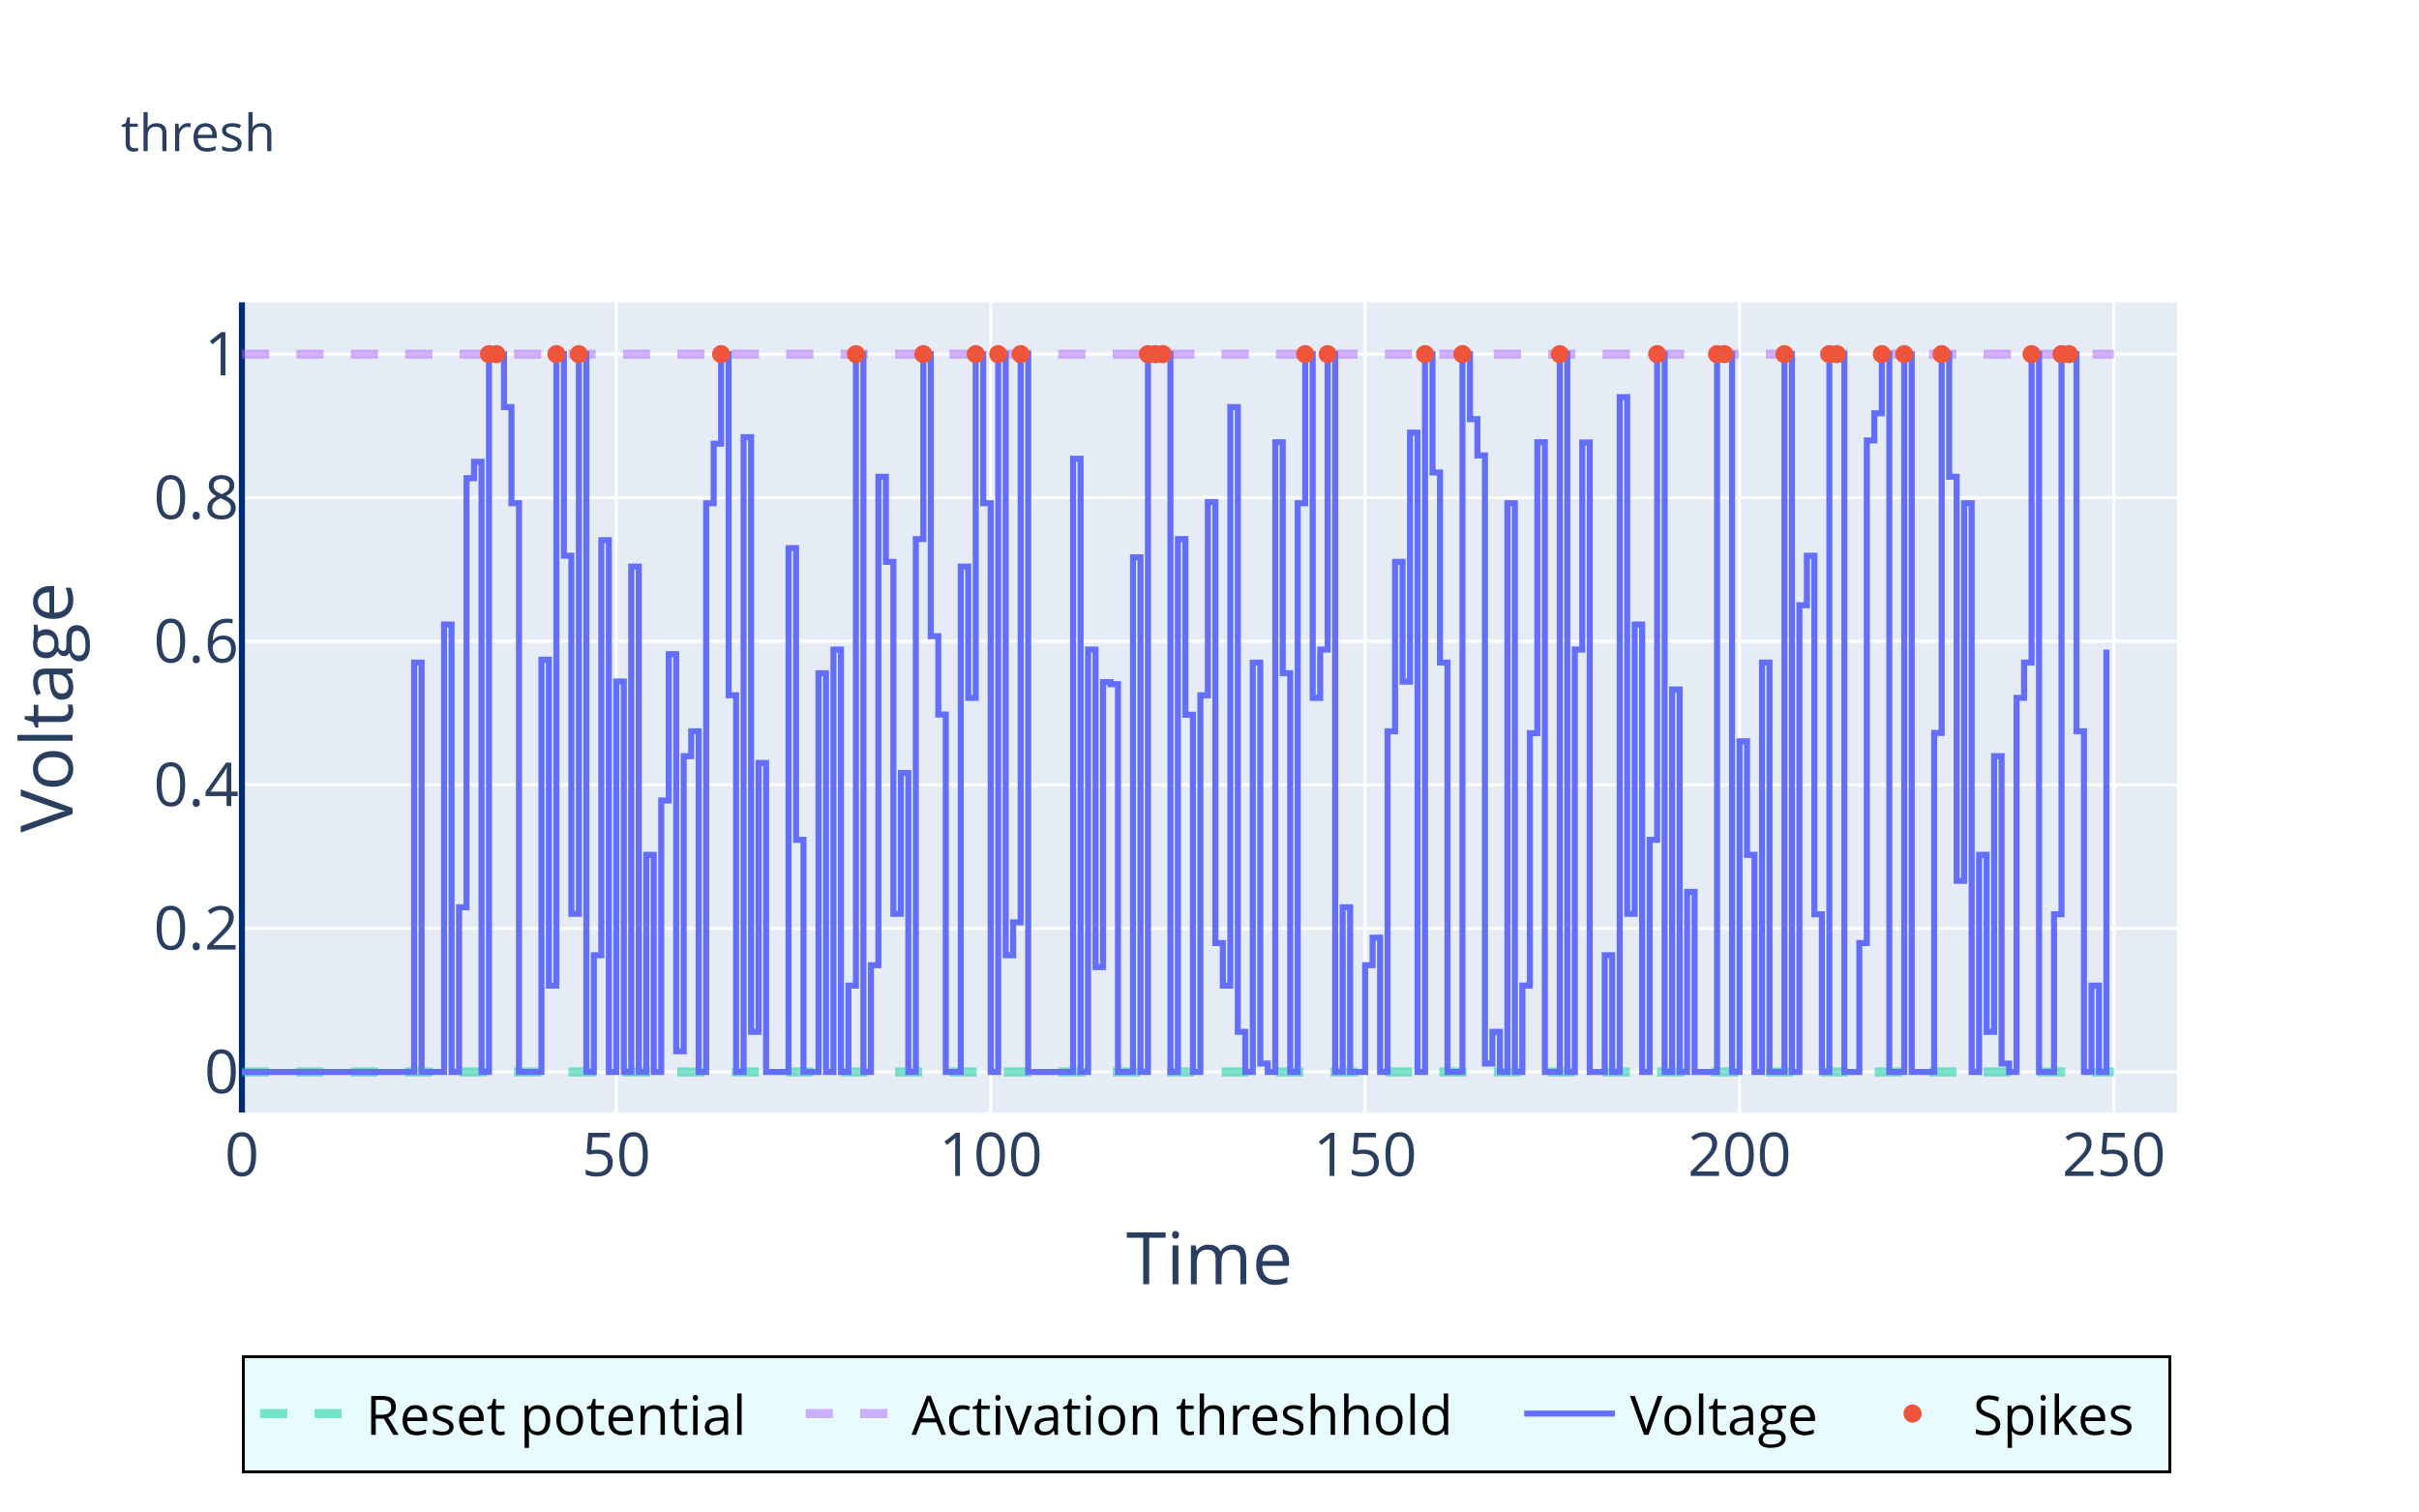
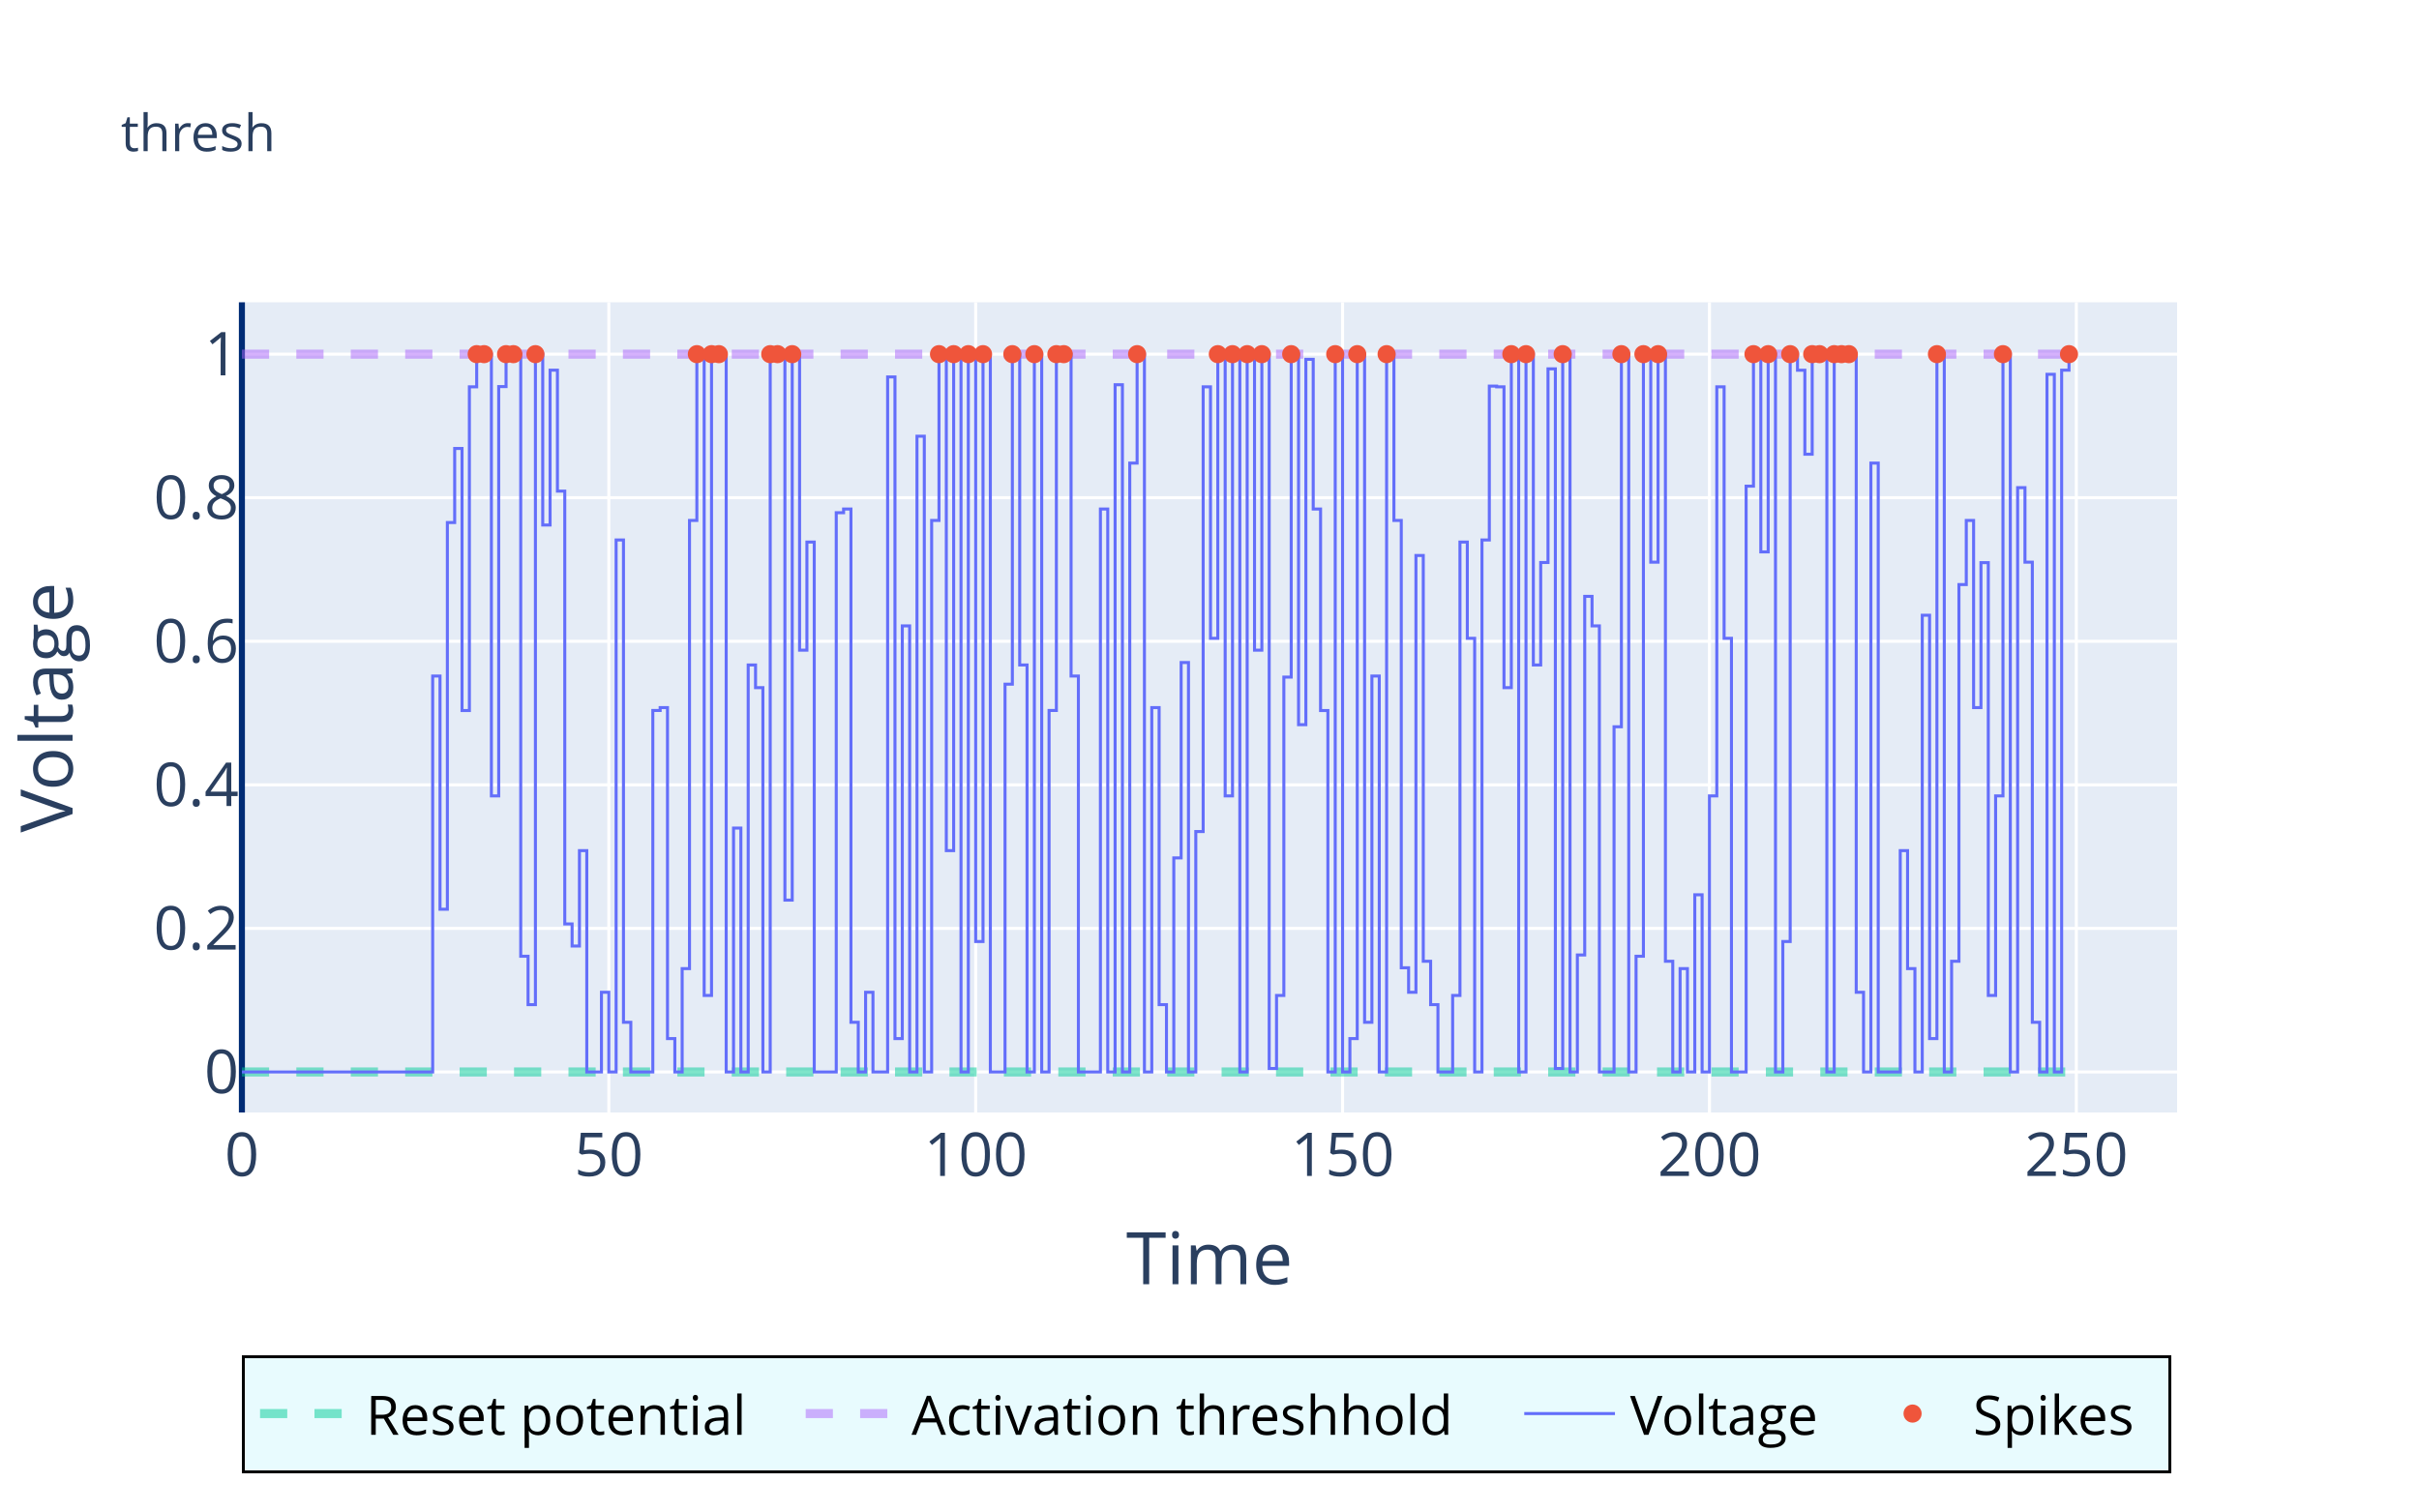
<svg xmlns="http://www.w3.org/2000/svg" class="main-svg" width="800" height="500" style="" viewBox="0 0 800 500">
  <rect x="0" y="0" width="800" height="500" style="fill: rgb(255, 255, 255); fill-opacity: 1;" />
-   <defs id="defs-90b0bc">
+   <defs id="defs-eb224f">
    <g class="clips">
-       <clipPath id="clip90b0bcxyplot" class="plotclip">
+       <clipPath id="clipeb224fxyplot" class="plotclip">
        <rect width="640" height="268" />
      </clipPath>
-       <clipPath class="axesclip" id="clip90b0bcx">
+       <clipPath class="axesclip" id="clipeb224fx">
        <rect x="80" y="0" width="640" height="500" />
      </clipPath>
-       <clipPath class="axesclip" id="clip90b0bcy">
+       <clipPath class="axesclip" id="clipeb224fy">
        <rect x="0" y="100" width="800" height="268" />
      </clipPath>
-       <clipPath class="axesclip" id="clip90b0bcxy">
+       <clipPath class="axesclip" id="clipeb224fxy">
        <rect x="80" y="100" width="640" height="268" />
      </clipPath>
    </g>
    <g class="gradients" />
  </defs>
  <g class="bglayer">
    <rect class="bg" x="80" y="100" width="640" height="268" style="fill: rgb(229, 236, 246); fill-opacity: 1; stroke-width: 0;" />
  </g>
  <g class="layer-below">
    <g class="imagelayer" />
    <g class="shapelayer" />
  </g>
  <g class="cartesianlayer">
    <g class="subplot xy">
      <g class="layer-subplot">
        <g class="shapelayer" />
        <g class="imagelayer" />
      </g>
      <g class="gridlayer">
        <g class="x">
-           <path class="xgrid crisp" transform="translate(203.82,0)" d="M0,100v268" style="stroke: rgb(255, 255, 255); stroke-opacity: 1; stroke-width: 1px;" />
-           <path class="xgrid crisp" transform="translate(327.64,0)" d="M0,100v268" style="stroke: rgb(255, 255, 255); stroke-opacity: 1; stroke-width: 1px;" />
-           <path class="xgrid crisp" transform="translate(451.47,0)" d="M0,100v268" style="stroke: rgb(255, 255, 255); stroke-opacity: 1; stroke-width: 1px;" />
-           <path class="xgrid crisp" transform="translate(575.29,0)" d="M0,100v268" style="stroke: rgb(255, 255, 255); stroke-opacity: 1; stroke-width: 1px;" />
-           <path class="xgrid crisp" transform="translate(699.11,0)" d="M0,100v268" style="stroke: rgb(255, 255, 255); stroke-opacity: 1; stroke-width: 1px;" />
+           <path class="xgrid crisp" transform="translate(201.34,0)" d="M0,100v268" style="stroke: rgb(255, 255, 255); stroke-opacity: 1; stroke-width: 1px;" />
+           <path class="xgrid crisp" transform="translate(322.67,0)" d="M0,100v268" style="stroke: rgb(255, 255, 255); stroke-opacity: 1; stroke-width: 1px;" />
+           <path class="xgrid crisp" transform="translate(444.01,0)" d="M0,100v268" style="stroke: rgb(255, 255, 255); stroke-opacity: 1; stroke-width: 1px;" />
+           <path class="xgrid crisp" transform="translate(565.34,0)" d="M0,100v268" style="stroke: rgb(255, 255, 255); stroke-opacity: 1; stroke-width: 1px;" />
+           <path class="xgrid crisp" transform="translate(686.68,0)" d="M0,100v268" style="stroke: rgb(255, 255, 255); stroke-opacity: 1; stroke-width: 1px;" />
        </g>
        <g class="y">
          <path class="ygrid crisp" transform="translate(0,354.6)" d="M80,0h640" style="stroke: rgb(255, 255, 255); stroke-opacity: 1; stroke-width: 1px;" />
          <path class="ygrid crisp" transform="translate(0,307.11)" d="M80,0h640" style="stroke: rgb(255, 255, 255); stroke-opacity: 1; stroke-width: 1px;" />
          <path class="ygrid crisp" transform="translate(0,259.62)" d="M80,0h640" style="stroke: rgb(255, 255, 255); stroke-opacity: 1; stroke-width: 1px;" />
          <path class="ygrid crisp" transform="translate(0,212.13)" d="M80,0h640" style="stroke: rgb(255, 255, 255); stroke-opacity: 1; stroke-width: 1px;" />
          <path class="ygrid crisp" transform="translate(0,164.64)" d="M80,0h640" style="stroke: rgb(255, 255, 255); stroke-opacity: 1; stroke-width: 1px;" />
          <path class="ygrid crisp" transform="translate(0,117.15)" d="M80,0h640" style="stroke: rgb(255, 255, 255); stroke-opacity: 1; stroke-width: 1px;" />
        </g>
      </g>
      <g class="zerolinelayer">
        <path class="xzl zl crisp" transform="translate(80,0)" d="M0,100v268" style="stroke: rgb(0, 44, 117); stroke-opacity: 1; stroke-width: 2px;" />
      </g>
      <path class="xlines-below" />
      <path class="ylines-below" />
      <g class="overlines-below" />
      <g class="xaxislayer-below" />
      <g class="yaxislayer-below" />
      <g class="overaxes-below" />
-       <g class="plot" transform="translate(80, 100)" clip-path="url('#clip90b0bcxyplot')">
+       <g class="plot" transform="translate(80, 100)" clip-path="url('#clipeb224fxyplot')">
        <g class="scatterlayer mlayer">
-           <g class="trace scatter trace9bfba5" style="stroke-miterlimit: 2; opacity: 0.5;">
+           <g class="trace scatter tracebb514d" style="stroke-miterlimit: 2; opacity: 0.5;">
            <g class="fills" />
            <g class="errorbars" />
            <g class="lines">
-               <path class="js-line" d="M0,254.6H619.11V254.6" style="vector-effect: non-scaling-stroke; fill: none; stroke: rgb(0, 204, 150); stroke-opacity: 1; stroke-width: 3px; opacity: 1; stroke-dasharray: 9px, 9px;" />
+               <path class="js-line" d="M0,254.6H606.68V254.6" style="vector-effect: non-scaling-stroke; fill: none; stroke: rgb(0, 204, 150); stroke-opacity: 1; stroke-width: 3px; opacity: 1; stroke-dasharray: 9px, 9px;" />
            </g>
            <g class="points" />
            <g class="text" />
          </g>
-           <g class="trace scatter tracea8f8e2" style="stroke-miterlimit: 2; opacity: 0.5;">
+           <g class="trace scatter tracea630a3" style="stroke-miterlimit: 2; opacity: 0.5;">
            <g class="fills" />
            <g class="errorbars" />
            <g class="lines">
-               <path class="js-line" d="M0,17.15H619.11V17.15" style="vector-effect: non-scaling-stroke; fill: none; stroke: rgb(171, 99, 250); stroke-opacity: 1; stroke-width: 3px; opacity: 1; stroke-dasharray: 9px, 9px;" />
+               <path class="js-line" d="M0,17.15H606.68V17.15" style="vector-effect: non-scaling-stroke; fill: none; stroke: rgb(171, 99, 250); stroke-opacity: 1; stroke-width: 3px; opacity: 1; stroke-dasharray: 9px, 9px;" />
            </g>
            <g class="points" />
            <g class="text" />
          </g>
-           <g class="trace scatter trace47f10f" style="stroke-miterlimit: 2; opacity: 1;">
+           <g class="trace scatter traceebe87c" style="stroke-miterlimit: 2; opacity: 1;">
            <g class="fills" />
            <g class="errorbars" />
            <g class="lines">
-               <path class="js-line" d="M0,254.6H2.48V254.6H4.95V254.6H7.43V254.6H9.91V254.6H12.38V254.6H14.86V254.6H17.34V254.6H19.81V254.6H22.29V254.6H24.76V254.6H27.24V254.6H29.72V254.6H32.19V254.6H34.67V254.6H37.15V254.6H39.62V254.6H42.1V254.6H44.58V254.6H47.05V254.6H49.53V254.6H52.01V254.6H54.48V254.6H56.96V119.19H59.43V254.6H61.91V254.6H64.39V254.6H66.86V106.59H69.34V254.6H71.82V200.12H74.29V58.18H76.77V52.76H79.25V254.6H81.72V17.15H84.2V17.15H86.68V34.66H89.15V66.46H91.63V254.6H94.1V254.6H96.58V254.6H99.06V118.22H101.53V226.03H104.01V17.15H106.49V83.83H108.96V202.28H111.44V17.15H113.92V254.6H116.39V215.99H118.87V78.7H121.35V254.6H123.82V125.44H126.3V254.6H128.77V87.42H131.25V254.6H133.73V182.78H136.2V254.6H138.68V164.8H141.16V116.4H143.63V247.74H146.11V150.14H148.59V141.91H151.06V254.6H153.54V66.46H156.02V46.78H158.49V17.15H160.97V129.99H163.44V254.6H165.92V44.61H168.4V241.33H170.87V152.37H173.35V254.6H175.83V254.6H178.3V254.6H180.78V81.31H183.26V177.81H185.73V254.6H188.21V254.6H190.69V122.7H193.16V254.6H195.64V114.88H198.11V254.6H200.59V226.03H203.07V17.15H205.54V254.6H208.02V219.28H210.5V57.7H212.97V85.86H215.45V202.28H217.93V155.69H220.4V254.6H222.88V78.32H225.36V17.15H227.83V110.45H230.31V136.35H232.78V254.6H235.26V254.6H237.74V87.42H240.21V130.86H242.69V17.15H245.17V66.46H247.64V254.6H250.12V17.15H252.6V215.99H255.07V205.1H257.55V17.15H260.03V254.6H262.5V254.6H264.98V254.6H267.45V254.6H269.93V254.6H272.41V254.6H274.88V51.76H277.36V254.6H279.84V114.88H282.31V219.9H284.79V125.64H287.27V126.32H289.74V254.6H292.22V254.6H294.7V84.36H297.17V254.6H299.65V17.15H302.12V17.15H304.6V17.15H307.08V254.6H309.55V78.32H312.03V136.44H314.51V254.6H316.98V129.99H319.46V66.08H321.94V211.95H324.41V226.03H326.89V34.66H329.37V241.33H331.84V254.6H334.32V119.19H336.8V251.81H339.27V254.6H341.75V46.3H344.22V122.7H346.7V254.6H349.18V66.46H351.65V17.15H354.13V130.86H356.61V114.88H359.08V17.15H361.56V254.6H364.04V200.12H366.51V254.6H368.99V254.6H371.47V219.28H373.94V210.17H376.42V254.6H378.89V141.91H381.37V85.86H383.85V125.49H386.32V43.13H388.8V254.6H391.28V17.15H393.75V56.3H396.23V119.19H398.71V254.6H401.18V254.6H403.66V17.15H406.14V38.64H408.61V50.66H411.09V251.81H413.56V241.33H416.04V254.6H418.52V66.46H420.99V254.6H423.47V226.03H425.95V142.53H428.42V46.3H430.9V254.6H433.38V254.6H435.85V17.15H438.33V254.6H440.81V114.88H443.28V46.38H445.76V254.6H448.23V254.6H450.71V215.99H453.19V254.6H455.66V31.37H458.14V202.28H460.62V106.59H463.09V254.6H465.57V177.81H468.05V17.15H470.52V254.6H473V128.07H475.48V254.6H477.95V195.02H480.43V254.6H482.9V254.6H485.38V254.6H487.86V17.15H490.33V17.15H492.81V254.6H495.29V145.21H497.76V182.78H500.24V254.6H502.72V119.19H505.19V254.6H507.67V254.6H510.15V17.15H512.62V254.6H515.1V100.21H517.57V83.83H520.05V202.44H522.53V254.6H525V17.15H527.48V17.15H529.96V254.6H532.43V254.6H534.91V211.95H537.39V45.7H539.86V36.72H542.34V17.15H544.82V254.6H547.29V254.6H549.77V17.15H552.24V254.6H554.72V254.6H557.2V254.6H559.67V142.45H562.15V17.15H564.63V57.7H567.1V191.37H569.58V66.46H572.06V254.6H574.53V182.78H577.01V241.33H579.49V150.14H581.96V251.81H584.44V254.6H586.91V130.86H589.39V119.19H591.87V17.15H594.34V254.6H596.82V254.6H599.3V202.44H601.77V17.15H604.25V17.15H606.73V141.91H609.2V254.6H611.68V226.03H614.16V254.6H616.63V114.88" style="vector-effect: non-scaling-stroke; fill: none; stroke: rgb(99, 110, 250); stroke-opacity: 1; stroke-width: 2px; opacity: 1;" />
+               <path class="js-line" d="M0,254.6H2.43V254.6H4.85V254.6H7.28V254.6H9.71V254.6H12.13V254.6H14.56V254.6H16.99V254.6H19.41V254.6H21.84V254.6H24.27V254.6H26.69V254.6H29.12V254.6H31.55V254.6H33.97V254.6H36.4V254.6H38.83V254.6H41.25V254.6H43.68V254.6H46.11V254.6H48.53V254.6H50.96V254.6H53.39V254.6H55.81V254.6H58.24V254.6H60.67V254.6H63.09V123.63H65.52V200.77H67.95V72.85H70.37V48.35H72.8V135.04H75.23V27.96H77.65V17.15H80.08V17.15H82.51V163.28H84.93V27.88H87.36V17.15H89.79V17.15H92.21V216.32H94.64V232.33H97.07V17.15H99.49V73.67H101.92V22.45H104.35V62.46H106.78V205.63H109.2V212.94H111.63V181.38H114.06V254.6H116.48V254.6H118.91V228.24H121.34V254.6H123.76V78.62H126.19V238.17H128.62V254.6H131.04V254.6H133.47V254.6H135.9V135.02H138.32V134.07H140.75V243.56H143.18V254.6H145.6V220.41H148.03V72.16H150.46V17.15H152.88V229.29H155.31V17.15H157.74V17.15H160.16V254.6H162.59V173.92H165.02V254.6H167.44V119.97H169.87V127.47H172.3V254.6H174.72V17.15H177.15V17.15H179.58V197.75H182V17.15H184.43V115.07H186.86V79.31H189.28V254.6H191.71V254.6H194.14V254.6H196.56V69.6H198.99V68.38H201.42V238.17H203.84V254.6H206.27V228.24H208.7V254.6H211.12V254.6H213.55V24.69H215.98V243.56H218.4V107.04H220.83V254.6H223.26V44.3H225.68V254.6H228.11V72.16H230.54V17.15H232.96V181.38H235.39V17.15H237.82V254.6H240.24V17.15H242.67V211.45H245.1V17.15H247.52V254.6H249.95V254.6H252.38V126.32H254.8V17.15H257.23V119.97H259.66V254.6H262.08V17.15H264.51V254.6H266.94V135.02H269.36V17.15H271.79V17.15H274.22V123.63H276.64V254.6H279.07V254.6H281.5V254.6H283.92V68.38H286.35V254.6H288.78V27.27H291.2V254.6H293.63V53.19H296.06V17.15H298.48V254.6H300.91V134.07H303.34V232.33H305.77V254.6H308.19V183.79H310.62V119.16H313.05V254.6H315.47V175.07H317.9V27.96H320.33V111.15H322.75V17.15H325.18V163.28H327.61V17.15H330.03V254.6H332.46V17.15H334.89V115.07H337.31V17.15H339.74V253.45H342.17V229.29H344.59V123.98H347.02V17.15H349.45V139.72H351.87V18.86H354.3V68.38H356.73V135.04H359.15V254.6H361.58V17.15H364.01V254.6H366.43V243.56H368.86V17.15H371.29V238.17H373.71V123.63H376.14V254.6H378.57V17.15H380.99V72.16H383.42V220.13H385.85V228.24H388.27V83.75H390.7V217.98H393.13V232.33H395.55V254.6H397.98V254.6H400.41V229.29H402.83V79.31H405.26V111.15H407.69V254.6H410.11V78.62H412.54V27.72H414.97V27.96H417.39V127.47H419.82V17.15H422.25V254.6H424.67V17.15H427.1V119.97H429.53V86.07H431.95V22.01H434.38V253.45H436.81V17.15H439.23V254.6H441.66V215.9H444.09V97.27H446.51V107.04H448.94V254.6H451.37V254.6H453.79V140.41H456.22V17.15H458.65V254.6H461.07V216.32H463.5V17.15H465.93V85.96H468.35V17.15H470.78V217.98H473.21V254.6H475.63V220.41H478.06V254.6H480.49V195.99H482.91V254.6H485.34V163.28H487.77V27.96H490.19V111.15H492.62V254.6H495.05V254.6H497.47V60.82H499.9V17.15H502.33V82.56H504.76V17.15H507.18V254.6H509.61V211.45H512.04V17.15H514.46V22.47H516.89V50.25H519.32V17.15H521.74V17.15H524.17V254.6H526.6V17.15H529.02V17.15H531.45V17.15H533.88V228.24H536.3V254.6H538.73V53.19H541.16V254.6H543.58V254.6H546.01V254.6H548.44V181.38H550.86V220.41H553.29V254.6H555.72V103.52H558.14V243.56H560.57V17.15H563V254.6H565.42V217.98H567.85V93.37H570.28V72.16H572.7V134.07H575.13V86.12H577.56V229.29H579.98V163.28H582.41V17.15H584.84V254.6H587.26V61.31H589.69V85.96H592.12V238.17H594.54V254.6H596.97V23.82H599.4V254.6H601.82V22.45H604.25V17.15" style="vector-effect: non-scaling-stroke; fill: none; stroke: rgb(99, 110, 250); stroke-opacity: 1; stroke-width: 1px; opacity: 1;" />
            </g>
            <g class="points" />
            <g class="text" />
          </g>
-           <g class="trace scatter traceb39eb2" style="stroke-miterlimit: 2; opacity: 1;">
+           <g class="trace scatter trace906039" style="stroke-miterlimit: 2; opacity: 1;">
            <g class="fills" />
            <g class="errorbars" />
            <g class="lines" />
            <g class="points">
-               <path class="point" transform="translate(81.72,17.15)" d="M3,0A3,3 0 1,1 0,-3A3,3 0 0,1 3,0Z" style="opacity: 1; stroke-width: 0px; fill: rgb(239, 85, 59); fill-opacity: 1;" />
-               <path class="point" transform="translate(84.2,17.15)" d="M3,0A3,3 0 1,1 0,-3A3,3 0 0,1 3,0Z" style="opacity: 1; stroke-width: 0px; fill: rgb(239, 85, 59); fill-opacity: 1;" />
-               <path class="point" transform="translate(104.01,17.15)" d="M3,0A3,3 0 1,1 0,-3A3,3 0 0,1 3,0Z" style="opacity: 1; stroke-width: 0px; fill: rgb(239, 85, 59); fill-opacity: 1;" />
-               <path class="point" transform="translate(111.44,17.15)" d="M3,0A3,3 0 1,1 0,-3A3,3 0 0,1 3,0Z" style="opacity: 1; stroke-width: 0px; fill: rgb(239, 85, 59); fill-opacity: 1;" />
-               <path class="point" transform="translate(158.49,17.15)" d="M3,0A3,3 0 1,1 0,-3A3,3 0 0,1 3,0Z" style="opacity: 1; stroke-width: 0px; fill: rgb(239, 85, 59); fill-opacity: 1;" />
-               <path class="point" transform="translate(203.07,17.15)" d="M3,0A3,3 0 1,1 0,-3A3,3 0 0,1 3,0Z" style="opacity: 1; stroke-width: 0px; fill: rgb(239, 85, 59); fill-opacity: 1;" />
-               <path class="point" transform="translate(225.36,17.15)" d="M3,0A3,3 0 1,1 0,-3A3,3 0 0,1 3,0Z" style="opacity: 1; stroke-width: 0px; fill: rgb(239, 85, 59); fill-opacity: 1;" />
-               <path class="point" transform="translate(242.69,17.15)" d="M3,0A3,3 0 1,1 0,-3A3,3 0 0,1 3,0Z" style="opacity: 1; stroke-width: 0px; fill: rgb(239, 85, 59); fill-opacity: 1;" />
-               <path class="point" transform="translate(250.12,17.15)" d="M3,0A3,3 0 1,1 0,-3A3,3 0 0,1 3,0Z" style="opacity: 1; stroke-width: 0px; fill: rgb(239, 85, 59); fill-opacity: 1;" />
-               <path class="point" transform="translate(257.55,17.15)" d="M3,0A3,3 0 1,1 0,-3A3,3 0 0,1 3,0Z" style="opacity: 1; stroke-width: 0px; fill: rgb(239, 85, 59); fill-opacity: 1;" />
-               <path class="point" transform="translate(299.65,17.15)" d="M3,0A3,3 0 1,1 0,-3A3,3 0 0,1 3,0Z" style="opacity: 1; stroke-width: 0px; fill: rgb(239, 85, 59); fill-opacity: 1;" />
-               <path class="point" transform="translate(302.12,17.15)" d="M3,0A3,3 0 1,1 0,-3A3,3 0 0,1 3,0Z" style="opacity: 1; stroke-width: 0px; fill: rgb(239, 85, 59); fill-opacity: 1;" />
-               <path class="point" transform="translate(304.6,17.15)" d="M3,0A3,3 0 1,1 0,-3A3,3 0 0,1 3,0Z" style="opacity: 1; stroke-width: 0px; fill: rgb(239, 85, 59); fill-opacity: 1;" />
-               <path class="point" transform="translate(351.65,17.15)" d="M3,0A3,3 0 1,1 0,-3A3,3 0 0,1 3,0Z" style="opacity: 1; stroke-width: 0px; fill: rgb(239, 85, 59); fill-opacity: 1;" />
-               <path class="point" transform="translate(359.08,17.15)" d="M3,0A3,3 0 1,1 0,-3A3,3 0 0,1 3,0Z" style="opacity: 1; stroke-width: 0px; fill: rgb(239, 85, 59); fill-opacity: 1;" />
-               <path class="point" transform="translate(391.28,17.15)" d="M3,0A3,3 0 1,1 0,-3A3,3 0 0,1 3,0Z" style="opacity: 1; stroke-width: 0px; fill: rgb(239, 85, 59); fill-opacity: 1;" />
-               <path class="point" transform="translate(403.66,17.15)" d="M3,0A3,3 0 1,1 0,-3A3,3 0 0,1 3,0Z" style="opacity: 1; stroke-width: 0px; fill: rgb(239, 85, 59); fill-opacity: 1;" />
-               <path class="point" transform="translate(435.85,17.15)" d="M3,0A3,3 0 1,1 0,-3A3,3 0 0,1 3,0Z" style="opacity: 1; stroke-width: 0px; fill: rgb(239, 85, 59); fill-opacity: 1;" />
-               <path class="point" transform="translate(468.05,17.15)" d="M3,0A3,3 0 1,1 0,-3A3,3 0 0,1 3,0Z" style="opacity: 1; stroke-width: 0px; fill: rgb(239, 85, 59); fill-opacity: 1;" />
-               <path class="point" transform="translate(487.86,17.15)" d="M3,0A3,3 0 1,1 0,-3A3,3 0 0,1 3,0Z" style="opacity: 1; stroke-width: 0px; fill: rgb(239, 85, 59); fill-opacity: 1;" />
-               <path class="point" transform="translate(490.33,17.15)" d="M3,0A3,3 0 1,1 0,-3A3,3 0 0,1 3,0Z" style="opacity: 1; stroke-width: 0px; fill: rgb(239, 85, 59); fill-opacity: 1;" />
-               <path class="point" transform="translate(510.15,17.15)" d="M3,0A3,3 0 1,1 0,-3A3,3 0 0,1 3,0Z" style="opacity: 1; stroke-width: 0px; fill: rgb(239, 85, 59); fill-opacity: 1;" />
-               <path class="point" transform="translate(525,17.15)" d="M3,0A3,3 0 1,1 0,-3A3,3 0 0,1 3,0Z" style="opacity: 1; stroke-width: 0px; fill: rgb(239, 85, 59); fill-opacity: 1;" />
-               <path class="point" transform="translate(527.48,17.15)" d="M3,0A3,3 0 1,1 0,-3A3,3 0 0,1 3,0Z" style="opacity: 1; stroke-width: 0px; fill: rgb(239, 85, 59); fill-opacity: 1;" />
-               <path class="point" transform="translate(542.34,17.15)" d="M3,0A3,3 0 1,1 0,-3A3,3 0 0,1 3,0Z" style="opacity: 1; stroke-width: 0px; fill: rgb(239, 85, 59); fill-opacity: 1;" />
-               <path class="point" transform="translate(549.77,17.15)" d="M3,0A3,3 0 1,1 0,-3A3,3 0 0,1 3,0Z" style="opacity: 1; stroke-width: 0px; fill: rgb(239, 85, 59); fill-opacity: 1;" />
-               <path class="point" transform="translate(562.15,17.15)" d="M3,0A3,3 0 1,1 0,-3A3,3 0 0,1 3,0Z" style="opacity: 1; stroke-width: 0px; fill: rgb(239, 85, 59); fill-opacity: 1;" />
-               <path class="point" transform="translate(591.87,17.15)" d="M3,0A3,3 0 1,1 0,-3A3,3 0 0,1 3,0Z" style="opacity: 1; stroke-width: 0px; fill: rgb(239, 85, 59); fill-opacity: 1;" />
-               <path class="point" transform="translate(601.77,17.15)" d="M3,0A3,3 0 1,1 0,-3A3,3 0 0,1 3,0Z" style="opacity: 1; stroke-width: 0px; fill: rgb(239, 85, 59); fill-opacity: 1;" />
+               <path class="point" transform="translate(77.65,17.15)" d="M3,0A3,3 0 1,1 0,-3A3,3 0 0,1 3,0Z" style="opacity: 1; stroke-width: 0px; fill: rgb(239, 85, 59); fill-opacity: 1;" />
+               <path class="point" transform="translate(80.08,17.15)" d="M3,0A3,3 0 1,1 0,-3A3,3 0 0,1 3,0Z" style="opacity: 1; stroke-width: 0px; fill: rgb(239, 85, 59); fill-opacity: 1;" />
+               <path class="point" transform="translate(87.36,17.15)" d="M3,0A3,3 0 1,1 0,-3A3,3 0 0,1 3,0Z" style="opacity: 1; stroke-width: 0px; fill: rgb(239, 85, 59); fill-opacity: 1;" />
+               <path class="point" transform="translate(89.79,17.15)" d="M3,0A3,3 0 1,1 0,-3A3,3 0 0,1 3,0Z" style="opacity: 1; stroke-width: 0px; fill: rgb(239, 85, 59); fill-opacity: 1;" />
+               <path class="point" transform="translate(97.07,17.15)" d="M3,0A3,3 0 1,1 0,-3A3,3 0 0,1 3,0Z" style="opacity: 1; stroke-width: 0px; fill: rgb(239, 85, 59); fill-opacity: 1;" />
+               <path class="point" transform="translate(150.46,17.15)" d="M3,0A3,3 0 1,1 0,-3A3,3 0 0,1 3,0Z" style="opacity: 1; stroke-width: 0px; fill: rgb(239, 85, 59); fill-opacity: 1;" />
+               <path class="point" transform="translate(155.31,17.15)" d="M3,0A3,3 0 1,1 0,-3A3,3 0 0,1 3,0Z" style="opacity: 1; stroke-width: 0px; fill: rgb(239, 85, 59); fill-opacity: 1;" />
+               <path class="point" transform="translate(157.74,17.15)" d="M3,0A3,3 0 1,1 0,-3A3,3 0 0,1 3,0Z" style="opacity: 1; stroke-width: 0px; fill: rgb(239, 85, 59); fill-opacity: 1;" />
+               <path class="point" transform="translate(174.72,17.15)" d="M3,0A3,3 0 1,1 0,-3A3,3 0 0,1 3,0Z" style="opacity: 1; stroke-width: 0px; fill: rgb(239, 85, 59); fill-opacity: 1;" />
+               <path class="point" transform="translate(177.15,17.15)" d="M3,0A3,3 0 1,1 0,-3A3,3 0 0,1 3,0Z" style="opacity: 1; stroke-width: 0px; fill: rgb(239, 85, 59); fill-opacity: 1;" />
+               <path class="point" transform="translate(182,17.15)" d="M3,0A3,3 0 1,1 0,-3A3,3 0 0,1 3,0Z" style="opacity: 1; stroke-width: 0px; fill: rgb(239, 85, 59); fill-opacity: 1;" />
+               <path class="point" transform="translate(230.54,17.15)" d="M3,0A3,3 0 1,1 0,-3A3,3 0 0,1 3,0Z" style="opacity: 1; stroke-width: 0px; fill: rgb(239, 85, 59); fill-opacity: 1;" />
+               <path class="point" transform="translate(235.39,17.15)" d="M3,0A3,3 0 1,1 0,-3A3,3 0 0,1 3,0Z" style="opacity: 1; stroke-width: 0px; fill: rgb(239, 85, 59); fill-opacity: 1;" />
+               <path class="point" transform="translate(240.24,17.15)" d="M3,0A3,3 0 1,1 0,-3A3,3 0 0,1 3,0Z" style="opacity: 1; stroke-width: 0px; fill: rgb(239, 85, 59); fill-opacity: 1;" />
+               <path class="point" transform="translate(245.1,17.15)" d="M3,0A3,3 0 1,1 0,-3A3,3 0 0,1 3,0Z" style="opacity: 1; stroke-width: 0px; fill: rgb(239, 85, 59); fill-opacity: 1;" />
+               <path class="point" transform="translate(254.8,17.15)" d="M3,0A3,3 0 1,1 0,-3A3,3 0 0,1 3,0Z" style="opacity: 1; stroke-width: 0px; fill: rgb(239, 85, 59); fill-opacity: 1;" />
+               <path class="point" transform="translate(262.08,17.15)" d="M3,0A3,3 0 1,1 0,-3A3,3 0 0,1 3,0Z" style="opacity: 1; stroke-width: 0px; fill: rgb(239, 85, 59); fill-opacity: 1;" />
+               <path class="point" transform="translate(269.36,17.15)" d="M3,0A3,3 0 1,1 0,-3A3,3 0 0,1 3,0Z" style="opacity: 1; stroke-width: 0px; fill: rgb(239, 85, 59); fill-opacity: 1;" />
+               <path class="point" transform="translate(271.79,17.15)" d="M3,0A3,3 0 1,1 0,-3A3,3 0 0,1 3,0Z" style="opacity: 1; stroke-width: 0px; fill: rgb(239, 85, 59); fill-opacity: 1;" />
+               <path class="point" transform="translate(296.06,17.15)" d="M3,0A3,3 0 1,1 0,-3A3,3 0 0,1 3,0Z" style="opacity: 1; stroke-width: 0px; fill: rgb(239, 85, 59); fill-opacity: 1;" />
+               <path class="point" transform="translate(322.75,17.15)" d="M3,0A3,3 0 1,1 0,-3A3,3 0 0,1 3,0Z" style="opacity: 1; stroke-width: 0px; fill: rgb(239, 85, 59); fill-opacity: 1;" />
+               <path class="point" transform="translate(327.61,17.15)" d="M3,0A3,3 0 1,1 0,-3A3,3 0 0,1 3,0Z" style="opacity: 1; stroke-width: 0px; fill: rgb(239, 85, 59); fill-opacity: 1;" />
+               <path class="point" transform="translate(332.46,17.15)" d="M3,0A3,3 0 1,1 0,-3A3,3 0 0,1 3,0Z" style="opacity: 1; stroke-width: 0px; fill: rgb(239, 85, 59); fill-opacity: 1;" />
+               <path class="point" transform="translate(337.31,17.15)" d="M3,0A3,3 0 1,1 0,-3A3,3 0 0,1 3,0Z" style="opacity: 1; stroke-width: 0px; fill: rgb(239, 85, 59); fill-opacity: 1;" />
+               <path class="point" transform="translate(347.02,17.15)" d="M3,0A3,3 0 1,1 0,-3A3,3 0 0,1 3,0Z" style="opacity: 1; stroke-width: 0px; fill: rgb(239, 85, 59); fill-opacity: 1;" />
+               <path class="point" transform="translate(361.58,17.15)" d="M3,0A3,3 0 1,1 0,-3A3,3 0 0,1 3,0Z" style="opacity: 1; stroke-width: 0px; fill: rgb(239, 85, 59); fill-opacity: 1;" />
+               <path class="point" transform="translate(368.86,17.15)" d="M3,0A3,3 0 1,1 0,-3A3,3 0 0,1 3,0Z" style="opacity: 1; stroke-width: 0px; fill: rgb(239, 85, 59); fill-opacity: 1;" />
+               <path class="point" transform="translate(378.57,17.15)" d="M3,0A3,3 0 1,1 0,-3A3,3 0 0,1 3,0Z" style="opacity: 1; stroke-width: 0px; fill: rgb(239, 85, 59); fill-opacity: 1;" />
+               <path class="point" transform="translate(419.82,17.15)" d="M3,0A3,3 0 1,1 0,-3A3,3 0 0,1 3,0Z" style="opacity: 1; stroke-width: 0px; fill: rgb(239, 85, 59); fill-opacity: 1;" />
+               <path class="point" transform="translate(424.67,17.15)" d="M3,0A3,3 0 1,1 0,-3A3,3 0 0,1 3,0Z" style="opacity: 1; stroke-width: 0px; fill: rgb(239, 85, 59); fill-opacity: 1;" />
+               <path class="point" transform="translate(436.81,17.15)" d="M3,0A3,3 0 1,1 0,-3A3,3 0 0,1 3,0Z" style="opacity: 1; stroke-width: 0px; fill: rgb(239, 85, 59); fill-opacity: 1;" />
+               <path class="point" transform="translate(456.22,17.15)" d="M3,0A3,3 0 1,1 0,-3A3,3 0 0,1 3,0Z" style="opacity: 1; stroke-width: 0px; fill: rgb(239, 85, 59); fill-opacity: 1;" />
+               <path class="point" transform="translate(463.5,17.15)" d="M3,0A3,3 0 1,1 0,-3A3,3 0 0,1 3,0Z" style="opacity: 1; stroke-width: 0px; fill: rgb(239, 85, 59); fill-opacity: 1;" />
+               <path class="point" transform="translate(468.35,17.15)" d="M3,0A3,3 0 1,1 0,-3A3,3 0 0,1 3,0Z" style="opacity: 1; stroke-width: 0px; fill: rgb(239, 85, 59); fill-opacity: 1;" />
+               <path class="point" transform="translate(499.9,17.15)" d="M3,0A3,3 0 1,1 0,-3A3,3 0 0,1 3,0Z" style="opacity: 1; stroke-width: 0px; fill: rgb(239, 85, 59); fill-opacity: 1;" />
+               <path class="point" transform="translate(504.76,17.15)" d="M3,0A3,3 0 1,1 0,-3A3,3 0 0,1 3,0Z" style="opacity: 1; stroke-width: 0px; fill: rgb(239, 85, 59); fill-opacity: 1;" />
+               <path class="point" transform="translate(512.04,17.15)" d="M3,0A3,3 0 1,1 0,-3A3,3 0 0,1 3,0Z" style="opacity: 1; stroke-width: 0px; fill: rgb(239, 85, 59); fill-opacity: 1;" />
+               <path class="point" transform="translate(519.32,17.15)" d="M3,0A3,3 0 1,1 0,-3A3,3 0 0,1 3,0Z" style="opacity: 1; stroke-width: 0px; fill: rgb(239, 85, 59); fill-opacity: 1;" />
+               <path class="point" transform="translate(521.74,17.15)" d="M3,0A3,3 0 1,1 0,-3A3,3 0 0,1 3,0Z" style="opacity: 1; stroke-width: 0px; fill: rgb(239, 85, 59); fill-opacity: 1;" />
+               <path class="point" transform="translate(526.6,17.15)" d="M3,0A3,3 0 1,1 0,-3A3,3 0 0,1 3,0Z" style="opacity: 1; stroke-width: 0px; fill: rgb(239, 85, 59); fill-opacity: 1;" />
+               <path class="point" transform="translate(529.02,17.15)" d="M3,0A3,3 0 1,1 0,-3A3,3 0 0,1 3,0Z" style="opacity: 1; stroke-width: 0px; fill: rgb(239, 85, 59); fill-opacity: 1;" />
+               <path class="point" transform="translate(531.45,17.15)" d="M3,0A3,3 0 1,1 0,-3A3,3 0 0,1 3,0Z" style="opacity: 1; stroke-width: 0px; fill: rgb(239, 85, 59); fill-opacity: 1;" />
+               <path class="point" transform="translate(560.57,17.15)" d="M3,0A3,3 0 1,1 0,-3A3,3 0 0,1 3,0Z" style="opacity: 1; stroke-width: 0px; fill: rgb(239, 85, 59); fill-opacity: 1;" />
+               <path class="point" transform="translate(582.41,17.15)" d="M3,0A3,3 0 1,1 0,-3A3,3 0 0,1 3,0Z" style="opacity: 1; stroke-width: 0px; fill: rgb(239, 85, 59); fill-opacity: 1;" />
              <path class="point" transform="translate(604.25,17.15)" d="M3,0A3,3 0 1,1 0,-3A3,3 0 0,1 3,0Z" style="opacity: 1; stroke-width: 0px; fill: rgb(239, 85, 59); fill-opacity: 1;" />
            </g>
            <g class="text" />
          </g>
        </g>
      </g>
      <g class="overplot" />
      <path class="xlines-above crisp" d="M0,0" style="fill: none;" />
      <path class="ylines-above crisp" d="M0,0" style="fill: none;" />
      <g class="overlines-above" />
      <g class="xaxislayer-above">
        <g class="xtick">
          <text text-anchor="middle" x="0" y="389" transform="translate(80,0)" style="font-family: 'Open Sans', verdana, arial, sans-serif; font-size: 20px; fill: rgb(42, 63, 95); fill-opacity: 1; white-space: pre;">0</text>
        </g>
        <g class="xtick">
-           <text text-anchor="middle" x="0" y="389" transform="translate(203.82,0)" style="font-family: 'Open Sans', verdana, arial, sans-serif; font-size: 20px; fill: rgb(42, 63, 95); fill-opacity: 1; white-space: pre;">50</text>
-         </g>
-         <g class="xtick">
-           <text text-anchor="middle" x="0" y="389" transform="translate(327.64,0)" style="font-family: 'Open Sans', verdana, arial, sans-serif; font-size: 20px; fill: rgb(42, 63, 95); fill-opacity: 1; white-space: pre;">100</text>
-         </g>
-         <g class="xtick">
-           <text text-anchor="middle" x="0" y="389" transform="translate(451.47,0)" style="font-family: 'Open Sans', verdana, arial, sans-serif; font-size: 20px; fill: rgb(42, 63, 95); fill-opacity: 1; white-space: pre;">150</text>
-         </g>
-         <g class="xtick">
-           <text text-anchor="middle" x="0" y="389" transform="translate(575.29,0)" style="font-family: 'Open Sans', verdana, arial, sans-serif; font-size: 20px; fill: rgb(42, 63, 95); fill-opacity: 1; white-space: pre;">200</text>
-         </g>
-         <g class="xtick">
-           <text text-anchor="middle" x="0" y="389" transform="translate(699.11,0)" style="font-family: 'Open Sans', verdana, arial, sans-serif; font-size: 20px; fill: rgb(42, 63, 95); fill-opacity: 1; white-space: pre;">250</text>
+           <text text-anchor="middle" x="0" y="389" transform="translate(201.34,0)" style="font-family: 'Open Sans', verdana, arial, sans-serif; font-size: 20px; fill: rgb(42, 63, 95); fill-opacity: 1; white-space: pre;">50</text>
+         </g>
+         <g class="xtick">
+           <text text-anchor="middle" x="0" y="389" transform="translate(322.67,0)" style="font-family: 'Open Sans', verdana, arial, sans-serif; font-size: 20px; fill: rgb(42, 63, 95); fill-opacity: 1; white-space: pre;">100</text>
+         </g>
+         <g class="xtick">
+           <text text-anchor="middle" x="0" y="389" transform="translate(444.01,0)" style="font-family: 'Open Sans', verdana, arial, sans-serif; font-size: 20px; fill: rgb(42, 63, 95); fill-opacity: 1; white-space: pre;">150</text>
+         </g>
+         <g class="xtick">
+           <text text-anchor="middle" x="0" y="389" transform="translate(565.34,0)" style="font-family: 'Open Sans', verdana, arial, sans-serif; font-size: 20px; fill: rgb(42, 63, 95); fill-opacity: 1; white-space: pre;">200</text>
+         </g>
+         <g class="xtick">
+           <text text-anchor="middle" x="0" y="389" transform="translate(686.68,0)" style="font-family: 'Open Sans', verdana, arial, sans-serif; font-size: 20px; fill: rgb(42, 63, 95); fill-opacity: 1; white-space: pre;">250</text>
        </g>
      </g>
      <g class="yaxislayer-above">
        <g class="ytick">
          <text text-anchor="end" x="79" y="7" transform="translate(0,354.6)" style="font-family: 'Open Sans', verdana, arial, sans-serif; font-size: 20px; fill: rgb(42, 63, 95); fill-opacity: 1; white-space: pre;">0</text>
        </g>
        <g class="ytick">
          <text text-anchor="end" x="79" y="7" transform="translate(0,307.11)" style="font-family: 'Open Sans', verdana, arial, sans-serif; font-size: 20px; fill: rgb(42, 63, 95); fill-opacity: 1; white-space: pre;">0.2</text>
        </g>
        <g class="ytick">
          <text text-anchor="end" x="79" y="7" transform="translate(0,259.62)" style="font-family: 'Open Sans', verdana, arial, sans-serif; font-size: 20px; fill: rgb(42, 63, 95); fill-opacity: 1; white-space: pre;">0.4</text>
        </g>
        <g class="ytick">
          <text text-anchor="end" x="79" y="7" transform="translate(0,212.13)" style="font-family: 'Open Sans', verdana, arial, sans-serif; font-size: 20px; fill: rgb(42, 63, 95); fill-opacity: 1; white-space: pre;">0.6</text>
        </g>
        <g class="ytick">
          <text text-anchor="end" x="79" y="7" transform="translate(0,164.64)" style="font-family: 'Open Sans', verdana, arial, sans-serif; font-size: 20px; fill: rgb(42, 63, 95); fill-opacity: 1; white-space: pre;">0.8</text>
        </g>
        <g class="ytick">
          <text text-anchor="end" x="79" y="7" transform="translate(0,117.15)" style="font-family: 'Open Sans', verdana, arial, sans-serif; font-size: 20px; fill: rgb(42, 63, 95); fill-opacity: 1; white-space: pre;">1</text>
        </g>
      </g>
      <g class="overaxes-above" />
    </g>
  </g>
  <g class="polarlayer" />
  <g class="ternarylayer" />
  <g class="geolayer" />
  <g class="funnelarealayer" />
  <g class="pielayer" />
  <g class="treemaplayer" />
  <g class="sunburstlayer" />
  <g class="glimages" />
-   <defs id="topdefs-90b0bc">
+   <defs id="topdefs-eb224f">
    <g class="clips" />
-     <clipPath id="legend90b0bc">
+     <clipPath id="legendeb224f">
      <rect width="636" height="37" x="1" y="1" />
    </clipPath>
  </defs>
  <g class="layer-above">
    <g class="imagelayer" />
    <g class="shapelayer" />
  </g>
  <g class="infolayer">
    <g class="legend" pointer-events="all" transform="translate(80, 448.4)">
      <rect class="bg" shape-rendering="crispEdges" width="637" height="38" x="0.5" y="0.5" style="stroke: rgb(0, 0, 0); stroke-opacity: 1; fill: rgb(25, 211, 243); fill-opacity: 0.1; stroke-width: 1px;" />
-       <g class="scrollbox" transform="translate(0, 0)" clip-path="url('#legend90b0bc')">
+       <g class="scrollbox" transform="translate(0, 0)" clip-path="url('#legendeb224f')">
        <g class="groups">
          <g class="traces" transform="translate(1, 19.2)" style="opacity: 1;">
            <text class="legendtext user-select-none" text-anchor="start" x="40" y="7.02" style="font-family: 'Open Sans', verdana, arial, sans-serif; font-size: 18px; fill: rgb(0, 0, 0); fill-opacity: 1; white-space: pre;">Reset potential</text>
            <g class="layers" style="opacity: 0.5;">
              <g class="legendfill" />
              <g class="legendlines">
                <path class="js-line" d="M5,0h30" style="fill: none; stroke: rgb(0, 204, 150); stroke-opacity: 1; stroke-dasharray: 9px, 9px; stroke-width: 3px;" />
              </g>
              <g class="legendsymbols">
                <g class="legendpoints" />
              </g>
            </g>
            <rect class="legendtoggle" pointer-events="all" x="0" y="-13.2" width="177.953" height="26.4" style="cursor: pointer; fill: rgb(0, 0, 0); fill-opacity: 0;" />
          </g>
          <g class="traces" transform="translate(181.4531, 19.2)" style="opacity: 1;">
            <text class="legendtext user-select-none" text-anchor="start" x="40" y="7.02" style="font-family: 'Open Sans', verdana, arial, sans-serif; font-size: 18px; fill: rgb(0, 0, 0); fill-opacity: 1; white-space: pre;">Activation threshhold</text>
            <g class="layers" style="opacity: 0.5;">
              <g class="legendfill" />
              <g class="legendlines">
                <path class="js-line" d="M5,0h30" style="fill: none; stroke: rgb(171, 99, 250); stroke-opacity: 1; stroke-dasharray: 9px, 9px; stroke-width: 3px;" />
              </g>
              <g class="legendsymbols">
                <g class="legendpoints" />
              </g>
            </g>
            <rect class="legendtoggle" pointer-events="all" x="0" y="-13.2" width="235.141" height="26.4" style="cursor: pointer; fill: rgb(0, 0, 0); fill-opacity: 0;" />
          </g>
          <g class="traces" transform="translate(419.0938, 19.2)" style="opacity: 1;">
            <text class="legendtext user-select-none" text-anchor="start" x="40" y="7.02" style="font-family: 'Open Sans', verdana, arial, sans-serif; font-size: 18px; fill: rgb(0, 0, 0); fill-opacity: 1; white-space: pre;">Voltage</text>
            <g class="layers" style="opacity: 1;">
              <g class="legendfill" />
              <g class="legendlines">
-                 <path class="js-line" d="M5,0h30" style="fill: none; stroke: rgb(99, 110, 250); stroke-opacity: 1; stroke-width: 2px;" />
+                 <path class="js-line" d="M5,0h30" style="fill: none; stroke: rgb(99, 110, 250); stroke-opacity: 1; stroke-width: 1px;" />
              </g>
              <g class="legendsymbols">
                <g class="legendpoints" />
              </g>
            </g>
            <rect class="legendtoggle" pointer-events="all" x="0" y="-13.2" width="110.922" height="26.4" style="cursor: pointer; fill: rgb(0, 0, 0); fill-opacity: 0;" />
          </g>
          <g class="traces" transform="translate(532.5156, 19.2)" style="opacity: 1;">
            <text class="legendtext user-select-none" text-anchor="start" x="40" y="7.02" style="font-family: 'Open Sans', verdana, arial, sans-serif; font-size: 18px; fill: rgb(0, 0, 0); fill-opacity: 1; white-space: pre;">Spikes</text>
            <g class="layers" style="opacity: 1;">
              <g class="legendfill" />
              <g class="legendlines" />
              <g class="legendsymbols">
                <g class="legendpoints">
                  <path class="scatterpts" transform="translate(20,0)" d="M3,0A3,3 0 1,1 0,-3A3,3 0 0,1 3,0Z" style="opacity: 1; stroke-width: 0px; fill: rgb(239, 85, 59); fill-opacity: 1;" />
                </g>
              </g>
            </g>
            <rect class="legendtoggle" pointer-events="all" x="0" y="-13.2" width="101.547" height="26.4" style="cursor: pointer; fill: rgb(0, 0, 0); fill-opacity: 0;" />
          </g>
        </g>
      </g>
      <rect class="scrollbar" rx="20" ry="3" width="0" height="0" x="0" y="0" style="fill: rgb(128, 139, 164); fill-opacity: 1;" />
    </g>
    <g class="g-gtitle">
      <text class="gtitle" x="40" y="50" text-anchor="start" dy="0em" style="font-family: 'Open Sans', verdana, arial, sans-serif; font-size: 17px; fill: rgb(42, 63, 95); opacity: 1; font-weight: normal; white-space: pre;">thresh</text>
    </g>
    <g class="g-xtitle">
      <text class="xtitle" x="400" y="424.8" text-anchor="middle" style="font-family: 'Open Sans', verdana, arial, sans-serif; font-size: 24px; fill: rgb(42, 63, 95); opacity: 1; font-weight: normal; white-space: pre;">Time</text>
    </g>
    <g class="g-ytitle" transform="translate(9.518555,0)">
      <text class="ytitle" transform="rotate(-90,14.48125,234)" x="14.481" y="234" text-anchor="middle" style="font-family: 'Open Sans', verdana, arial, sans-serif; font-size: 24px; fill: rgb(42, 63, 95); opacity: 1; font-weight: normal; white-space: pre;">Voltage</text>
    </g>
  </g>
</svg>
